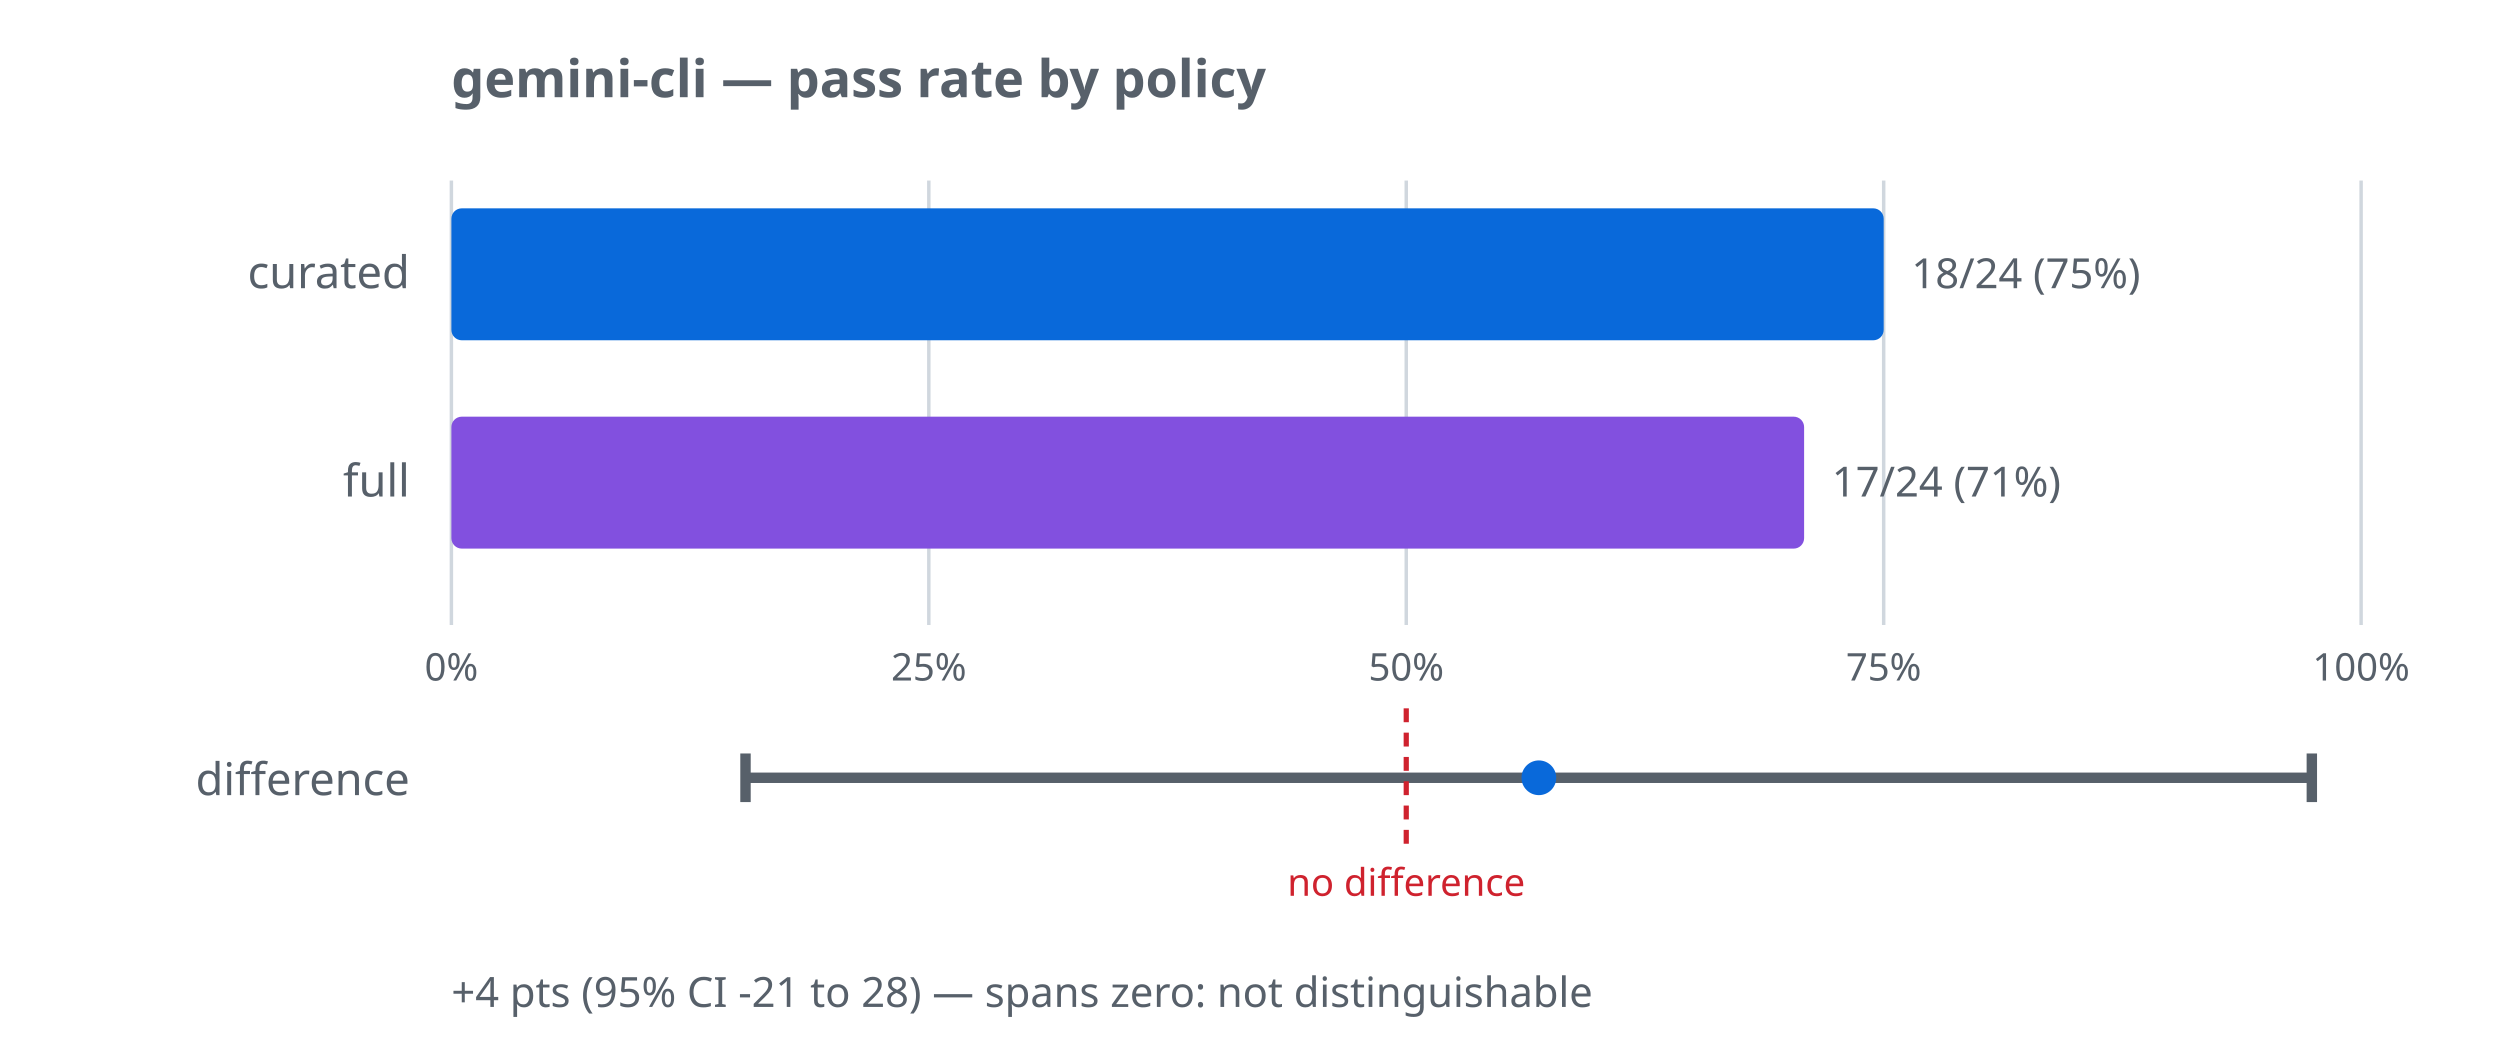
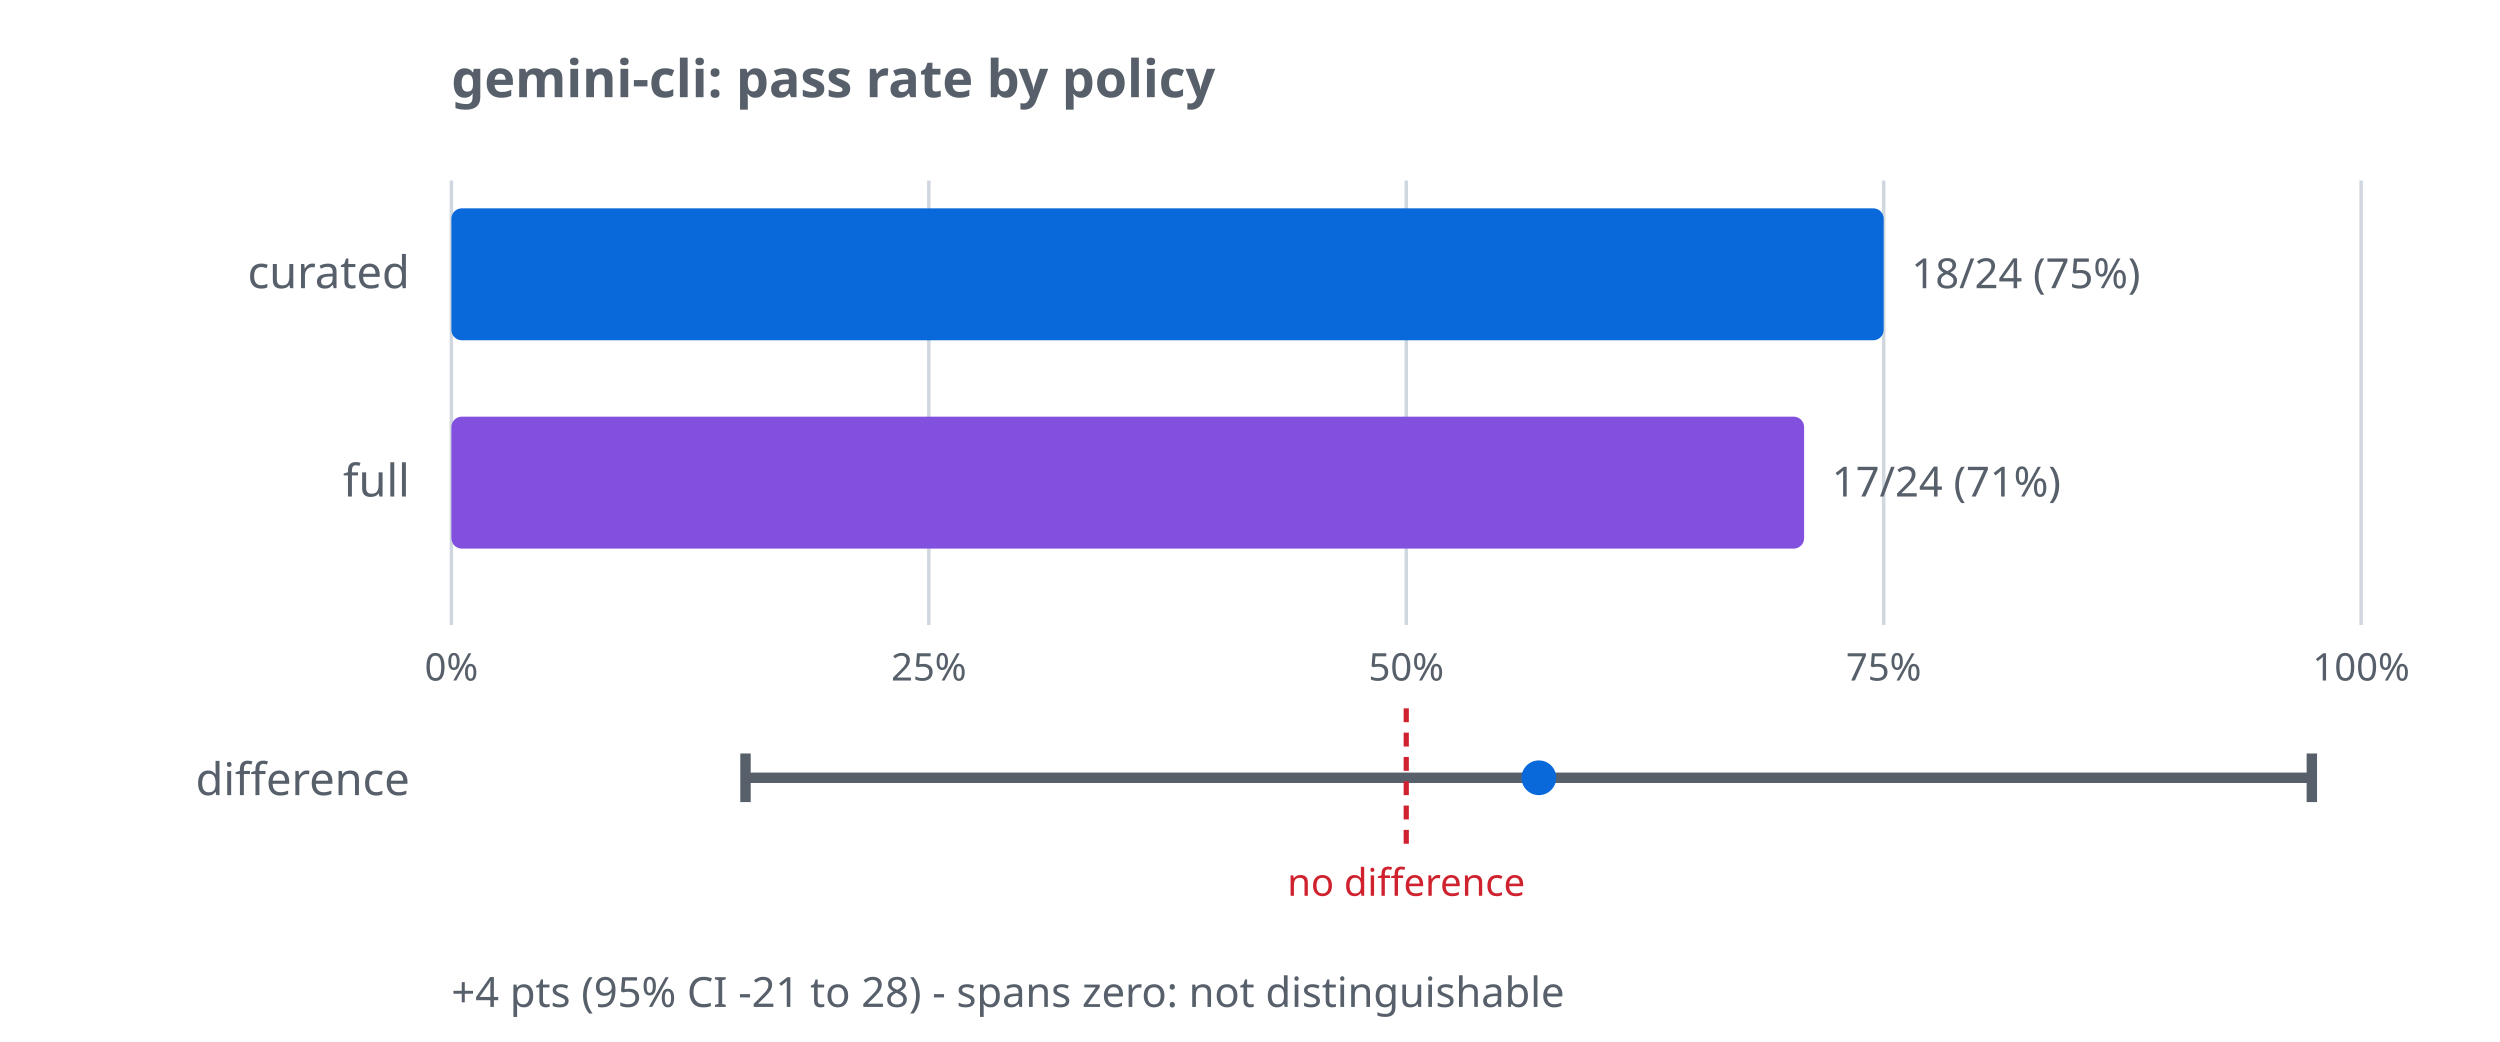
<svg xmlns="http://www.w3.org/2000/svg" viewBox="0 0 720 300" width="720" height="300" role="img" aria-label="Pass rate by policy with 95% confidence interval on the difference">
-   <text x="130" y="28" font-family="system-ui,sans-serif" font-size="15" font-weight="600" fill="#57606a">gemini-cli — pass rate by policy</text>
+   <text x="130" y="28" font-family="system-ui,sans-serif" font-size="15" font-weight="600" fill="#57606a">gemini-cli: pass rate by policy</text>
  <line x1="130" y1="52" x2="130" y2="180" stroke="#d0d7de" stroke-width="1" />
  <text x="130" y="196" font-family="system-ui,sans-serif" font-size="11" fill="#57606a" text-anchor="middle">0%</text>
  <line x1="267.5" y1="52" x2="267.5" y2="180" stroke="#d0d7de" stroke-width="1" />
  <text x="267.5" y="196" font-family="system-ui,sans-serif" font-size="11" fill="#57606a" text-anchor="middle">25%</text>
  <line x1="405" y1="52" x2="405" y2="180" stroke="#d0d7de" stroke-width="1" />
  <text x="405" y="196" font-family="system-ui,sans-serif" font-size="11" fill="#57606a" text-anchor="middle">50%</text>
  <line x1="542.5" y1="52" x2="542.5" y2="180" stroke="#d0d7de" stroke-width="1" />
  <text x="542.5" y="196" font-family="system-ui,sans-serif" font-size="11" fill="#57606a" text-anchor="middle">75%</text>
  <line x1="680" y1="52" x2="680" y2="180" stroke="#d0d7de" stroke-width="1" />
  <text x="680" y="196" font-family="system-ui,sans-serif" font-size="11" fill="#57606a" text-anchor="middle">100%</text>
  <text x="118" y="83" font-family="system-ui,sans-serif" font-size="13" fill="#57606a" text-anchor="end">curated</text>
  <rect x="130" y="60" width="412.5" height="38" fill="#0969da" rx="3" />
  <text x="550.5" y="83" font-family="system-ui,sans-serif" font-size="12" fill="#57606a">18/24 (75%)</text>
  <text x="118" y="143" font-family="system-ui,sans-serif" font-size="13" fill="#57606a" text-anchor="end">full</text>
  <rect x="130" y="120" width="389.583" height="38" fill="#8250df" rx="3" />
  <text x="527.583" y="143" font-family="system-ui,sans-serif" font-size="12" fill="#57606a">17/24 (71%)</text>
  <text x="118" y="229" font-family="system-ui,sans-serif" font-size="13" fill="#57606a" text-anchor="end">difference</text>
  <line x1="214.704" y1="224" x2="665.809" y2="224" stroke="#57606a" stroke-width="3" />
  <line x1="214.704" y1="217" x2="214.704" y2="231" stroke="#57606a" stroke-width="3" />
  <line x1="665.809" y1="217" x2="665.809" y2="231" stroke="#57606a" stroke-width="3" />
  <circle cx="443.194" cy="224" r="5" fill="#0969da" />
  <line x1="405" y1="204" x2="405" y2="244" stroke="#cf222e" stroke-width="1.5" stroke-dasharray="4 3" />
  <text x="405" y="258" font-family="system-ui,sans-serif" font-size="11" fill="#cf222e" text-anchor="middle">no difference</text>
-   <text x="130" y="290" font-family="system-ui,sans-serif" font-size="12" fill="#57606a">+4 pts (95% CI -21 to 28) — spans zero: not distinguishable</text>
+   <text x="130" y="290" font-family="system-ui,sans-serif" font-size="12" fill="#57606a">+4 pts (95% CI -21 to 28) - spans zero: not distinguishable</text>
</svg>
